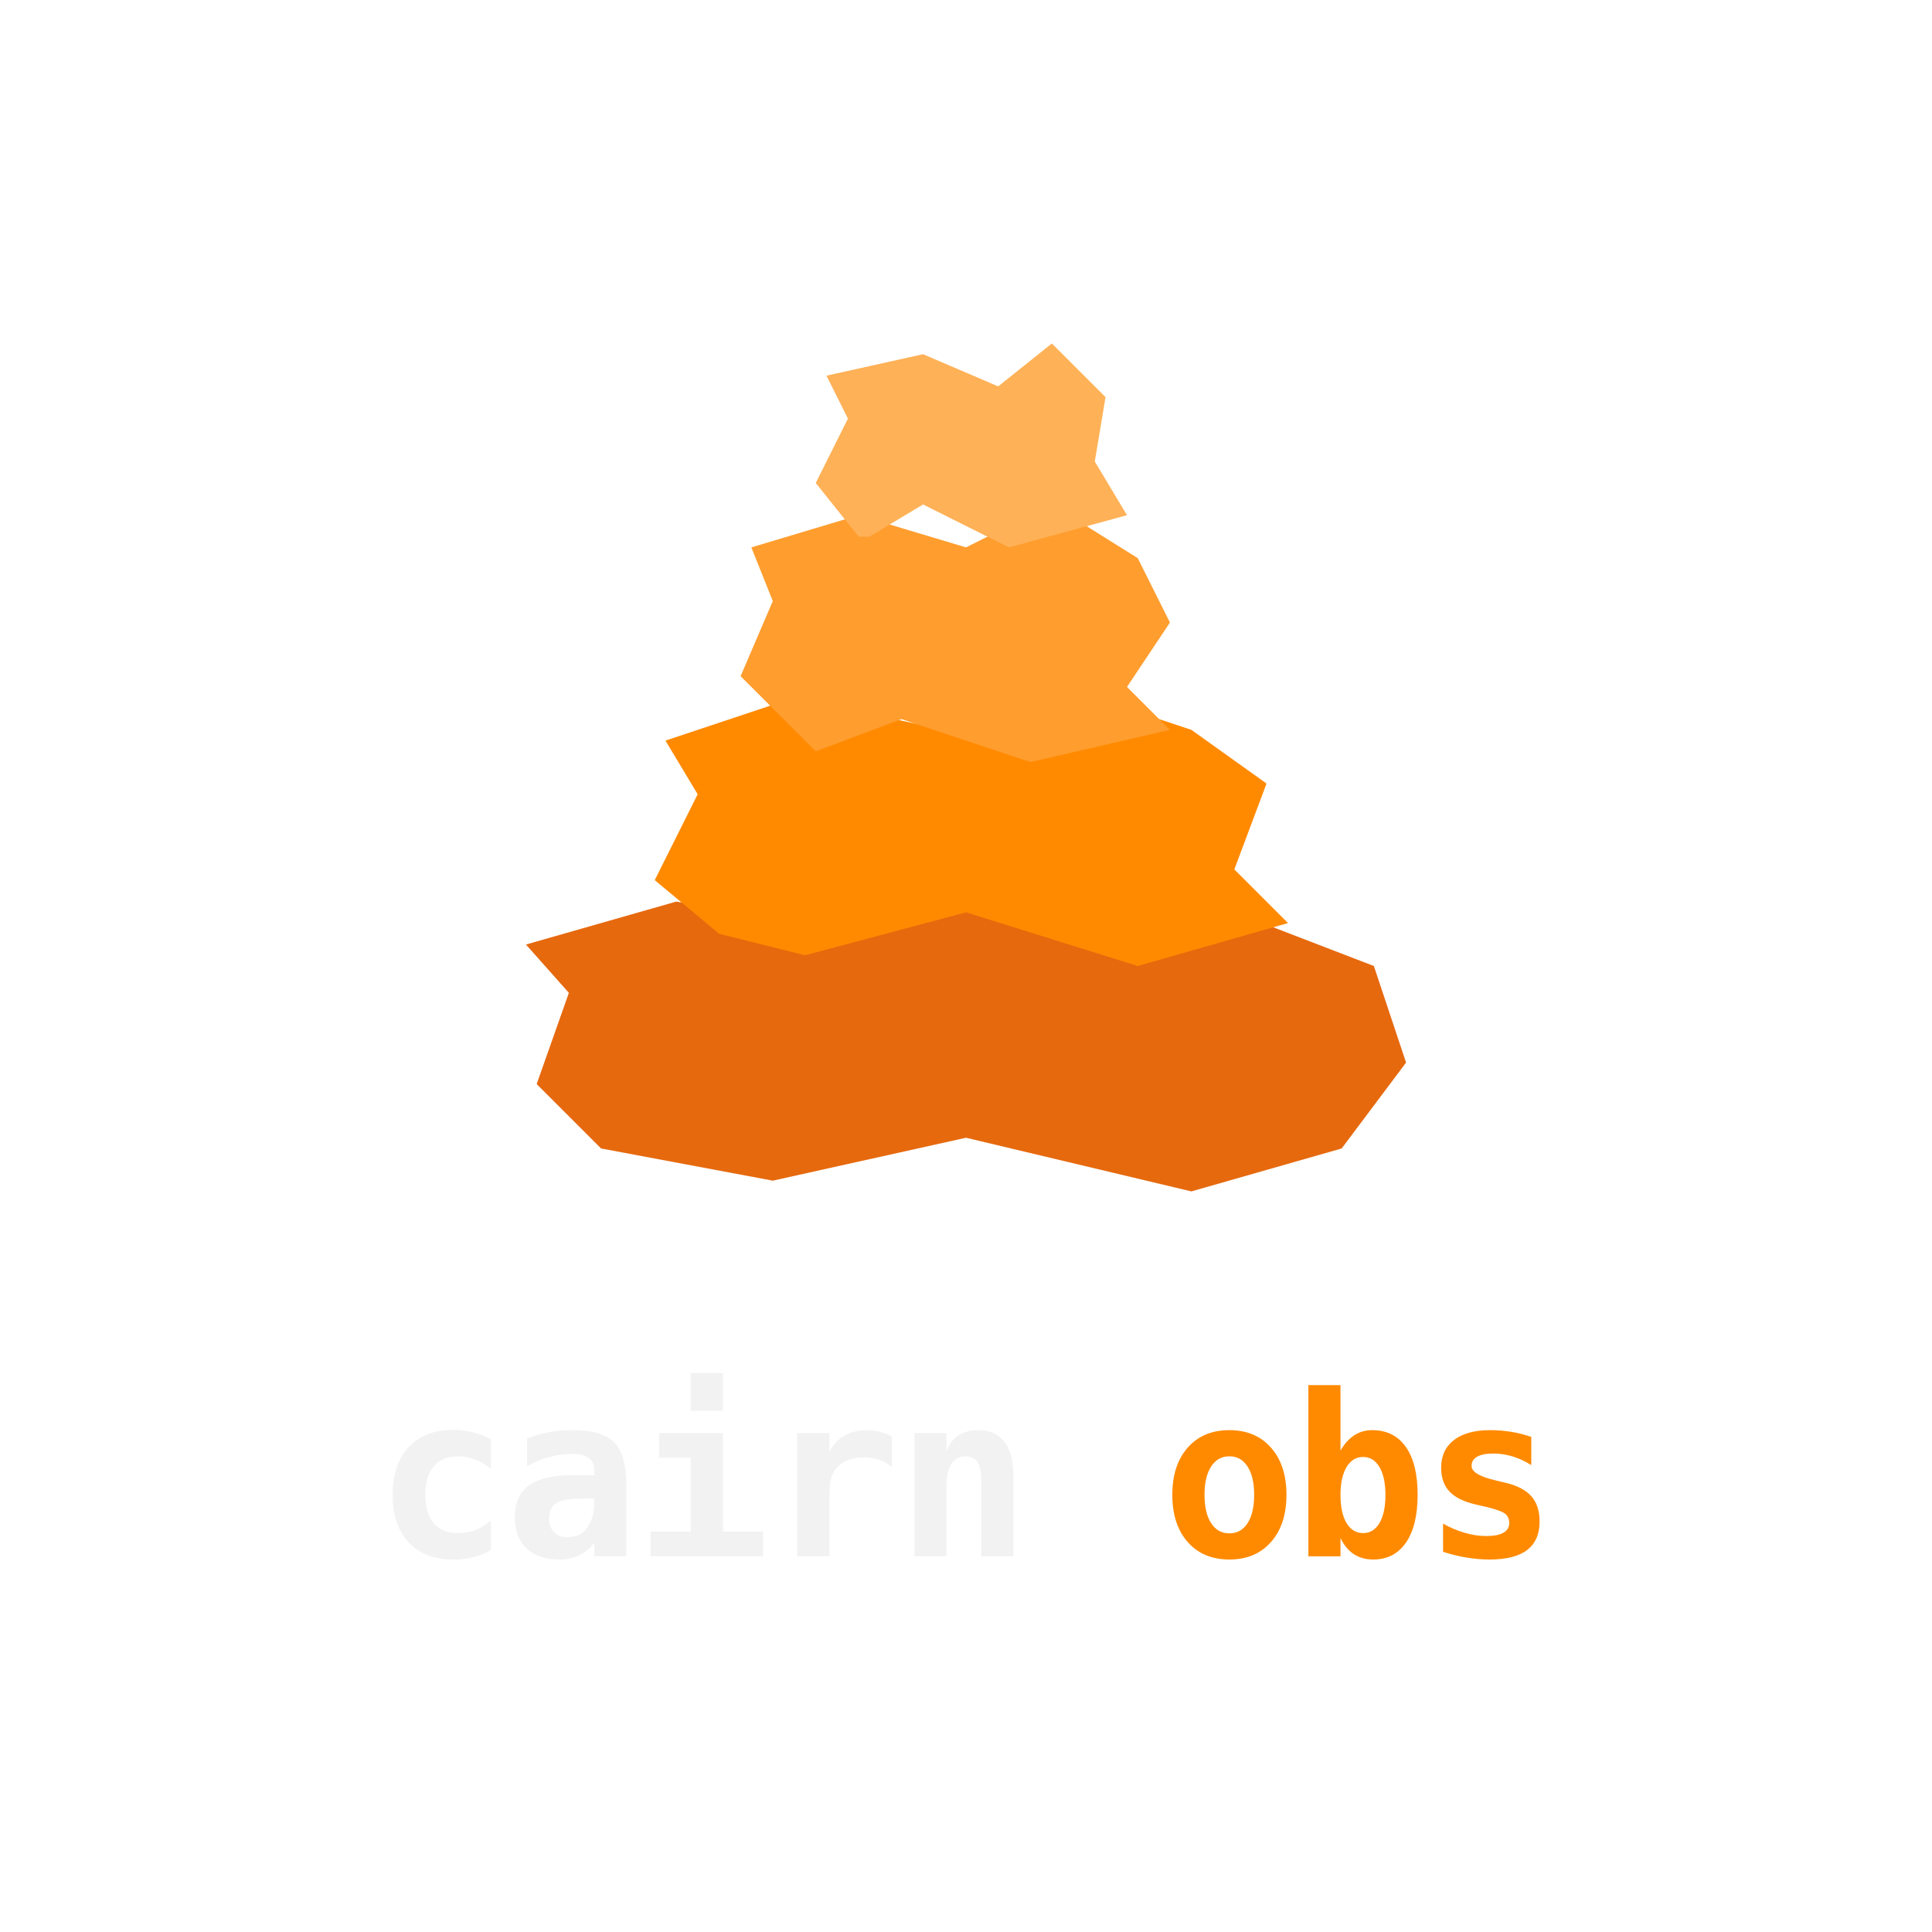
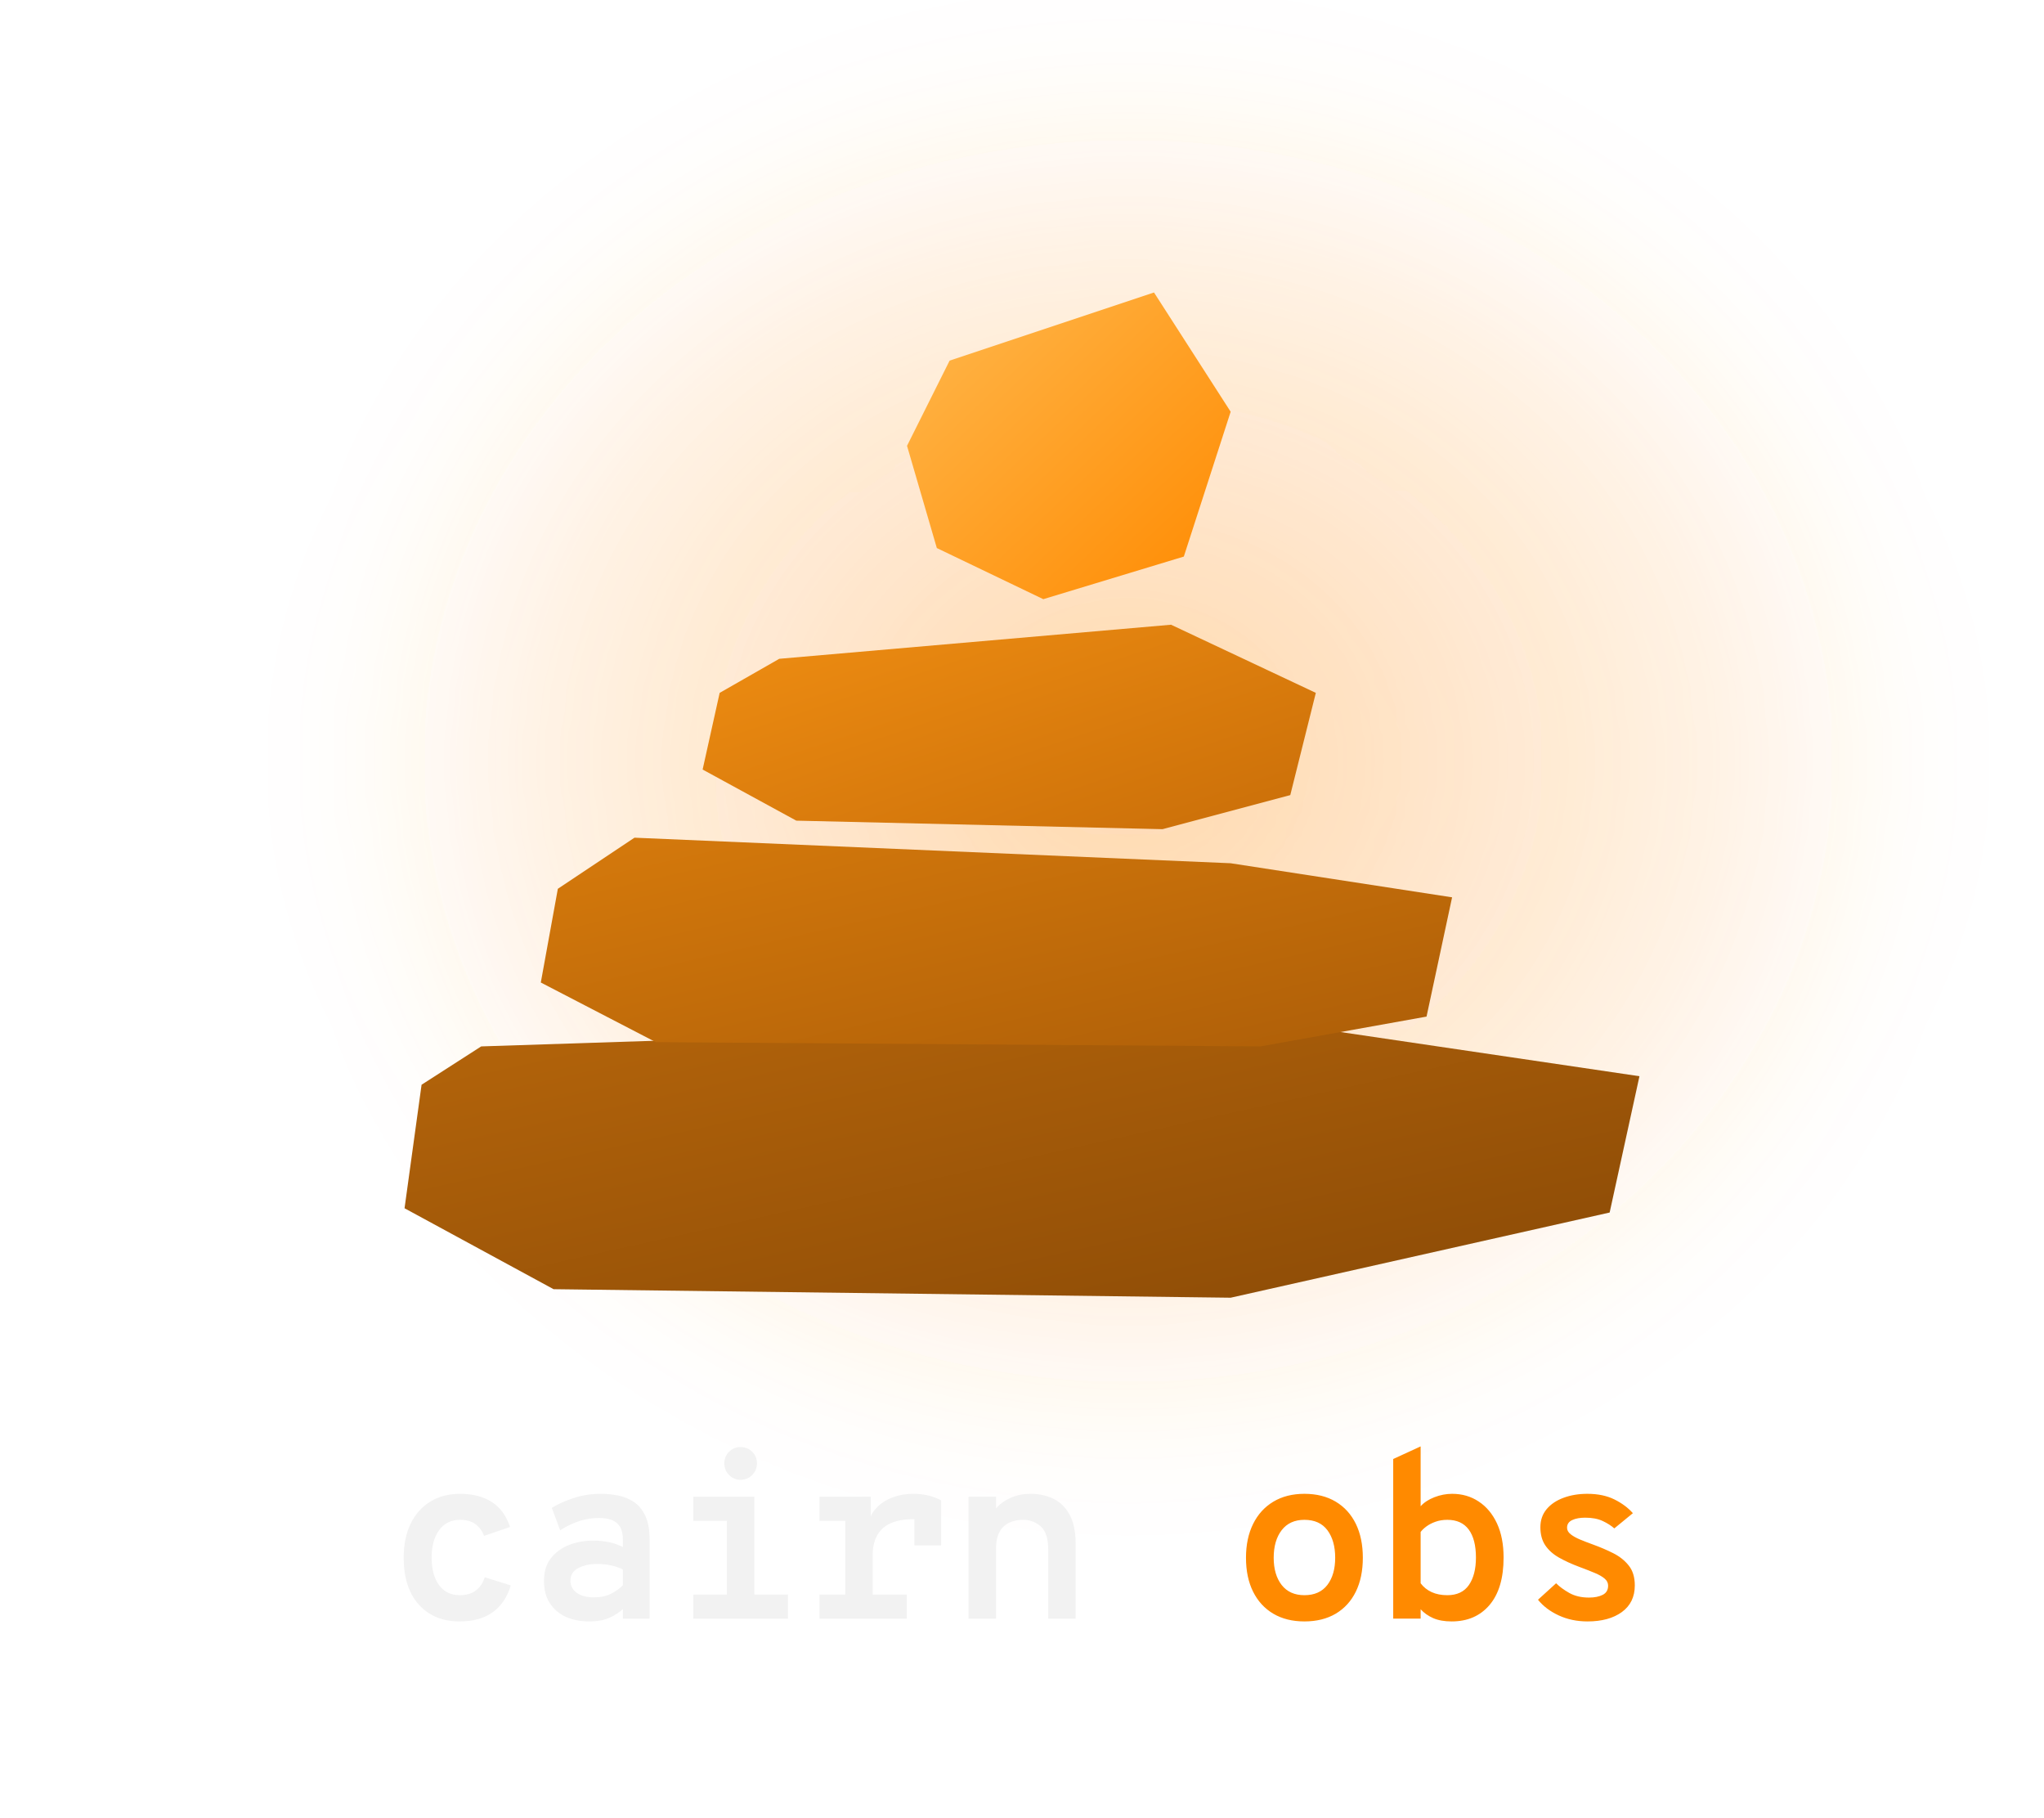
- <svg xmlns="http://www.w3.org/2000/svg" width="360" height="360" viewBox="0 0 360 360">
-   <g transform="translate(80,30) scale(1.0)">
-     <path d="M32,184 L20,172 L26,155 L18,146 L46,138 L82,144 L112,134 L150,140 L176,150 L182,168 L170,184 L142,192 L100,182 L64,190 Z" fill="#E6690E" />
-     <path d="M54,144 L42,134 L50,118 L44,108 L68,100 L96,106 L118,98 L142,106 L156,116 L150,132 L160,142 L132,150 L100,140 L70,148 Z" fill="#FF8A00" />
-     <path d="M68,106 L58,96 L64,82 L60,72 L80,66 L100,72 L116,64 L132,74 L138,86 L130,98 L138,106 L112,112 L88,104 L72,110 Z" fill="#FF9D2E" />
-     <path d="M80,70 L72,60 L78,48 L74,40 L92,36 L106,42 L116,34 L126,44 L124,56 L130,66 L108,72 L92,64 L82,70 Z" fill="#FFB157" />
+ <svg xmlns="http://www.w3.org/2000/svg" width="360" height="320" viewBox="0 0 360 320">
+   <defs>
+     <linearGradient id="s1" x1="0" y1="0" x2="1" y2="1">
+       <stop offset="0" stop-color="#B5650B" />
+       <stop offset="1" stop-color="#8A4A06" />
+     </linearGradient>
+     <linearGradient id="s2" x1="0" y1="0" x2="1" y2="1">
+       <stop offset="0" stop-color="#D67A0C" />
+       <stop offset="1" stop-color="#AD5E08" />
+     </linearGradient>
+     <linearGradient id="s3" x1="0" y1="0" x2="1" y2="1">
+       <stop offset="0" stop-color="#F08E12" />
+       <stop offset="1" stop-color="#C96E09" />
+     </linearGradient>
+     <linearGradient id="s4" x1="0" y1="0" x2="1" y2="1">
+       <stop offset="0" stop-color="#FFB84D" />
+       <stop offset="1" stop-color="#FF8A00" />
+     </linearGradient>
+     <radialGradient id="glow" cx="0.5" cy="0.5" r="0.6">
+       <stop offset="0" stop-color="#FF9A2E" stop-opacity="0.4" />
+       <stop offset="1" stop-color="#FF9A2E" stop-opacity="0" />
+     </radialGradient>
+     <filter id="blur" x="-50%" y="-50%" width="200%" height="200%">
+       <feGaussianBlur stdDeviation="18" />
+     </filter>
+   </defs>
+   <g transform="translate(48.75,-38.5) scale(0.75)">
+     <ellipse cx="200" cy="230" rx="170" ry="150" fill="url(#glow)" filter="url(#blur)" />
+     <polygon points="48,297 232,291 320,304 313,336 224,356 65,354 30,335 34,306" fill="url(#s1)" />
+     <polygon points="84,248 224,254 276,262 270,290 231,297 89,296 62,282 66,260" fill="url(#s2)" />
+     <polygon points="118,206 210,198 244,214 238,238 208,246 122,244 100,232 104,214" fill="url(#s3)" />
+     <polygon points="158,136 206,120 224,148 213,182 180,192 155,180 148,156" fill="url(#s4)" />
  </g>
-   <text x="180" y="290" font-family="'JetBrains Mono','Fira Code',ui-monospace,monospace" font-size="42" font-weight="700" fill="#F2F2F2" letter-spacing="-1" text-anchor="middle">cairn <tspan fill="#FF8A00">obs</tspan>
-   </text>
+   <path fill="#F2F2F2" d="M80.93 285.5Q76.44 285.5 73.77 282.54Q71.1 279.58 71.1 274.29Q71.1 270.78 72.34 268.26Q73.58 265.74 75.81 264.39Q78.03 263.03 81.02 263.03Q84.35 263.03 86.59 264.45Q88.83 265.87 89.84 268.87L85.26 270.43Q84.8 269.19 83.78 268.4Q82.76 267.61 81.06 267.61Q78.64 267.61 77.33 269.44Q76.02 271.27 76.02 274.29Q76.02 277.33 77.33 279.11Q78.64 280.88 80.97 280.88Q82.72 280.88 83.8 280.06Q84.88 279.25 85.38 277.73L89.96 279.16Q89.02 282.27 86.77 283.89Q84.52 285.5 80.93 285.5ZM103.75 285.5Q101.5 285.5 99.7 284.71Q97.91 283.91 96.86 282.32Q95.81 280.74 95.81 278.36Q95.81 275.89 97.07 274.32Q98.33 272.76 100.29 272.01Q102.25 271.27 104.38 271.27Q106.01 271.27 107.29 271.55Q108.58 271.83 109.71 272.4V271.14Q109.71 269.71 109.21 268.86Q108.7 268.01 107.75 267.64Q106.79 267.28 105.47 267.28Q103.68 267.28 101.93 267.86Q100.18 268.45 98.66 269.46L97.19 265.51Q98.75 264.52 101.02 263.78Q103.28 263.03 105.89 263.03Q107.32 263.03 108.82 263.32Q110.32 263.6 111.59 264.43Q112.86 265.26 113.64 266.87Q114.41 268.47 114.41 271.1V285H109.71V283.32Q108.83 284.16 107.39 284.83Q105.95 285.5 103.75 285.5ZM104.63 281.26Q106.39 281.26 107.64 280.61Q108.89 279.96 109.71 279.12V276.35Q108.83 275.91 107.64 275.64Q106.45 275.38 105.13 275.38Q103.28 275.38 101.88 276.09Q100.47 276.79 100.47 278.36Q100.47 279.64 101.56 280.45Q102.65 281.26 104.63 281.26ZM128.03 285V263.54H132.86V285ZM122.11 285V280.76H138.78V285ZM122.11 267.78V263.54H131.18V267.78ZM130.41 260.56Q129.23 260.56 128.4 259.71Q127.57 258.86 127.57 257.66Q127.57 256.46 128.4 255.63Q129.23 254.8 130.41 254.8Q131.66 254.8 132.49 255.63Q133.32 256.46 133.32 257.66Q133.32 258.86 132.49 259.71Q131.66 260.56 130.41 260.56ZM144.33 285V280.76H148.87V267.78H144.33V263.54H153.36V268.28L153.11 267.65Q153.51 266.33 154.59 265.28Q155.67 264.23 157.28 263.63Q158.89 263.03 160.84 263.03Q162.46 263.03 163.7 263.38Q164.94 263.73 165.75 264.17V272.11H161.05V265.6L163.11 267.7Q162.48 267.59 161.94 267.54Q161.41 267.49 161.05 267.49Q158.4 267.49 156.79 268.25Q155.17 269.02 154.44 270.45Q153.7 271.88 153.7 273.83V280.76H159.71V285ZM170.59 285V263.54H175.42V268.62L174.79 267.19Q174.79 266.25 175.7 265.29Q176.6 264.34 178.12 263.69Q179.64 263.03 181.51 263.03Q183.65 263.03 185.46 263.87Q187.27 264.71 188.36 266.66Q189.45 268.6 189.45 271.9V285H184.62V272.9Q184.62 269.94 183.31 268.78Q182 267.61 180.17 267.61Q178.89 267.61 177.81 268.08Q176.72 268.56 176.07 269.69Q175.42 270.82 175.42 272.82V285Z" />
+   <path fill="#FF8A00" d="M229.74 285.5Q226.57 285.5 224.26 284.14Q221.95 282.77 220.7 280.26Q219.45 277.75 219.45 274.29Q219.45 270.87 220.7 268.34Q221.95 265.81 224.26 264.42Q226.57 263.03 229.74 263.03Q232.94 263.03 235.25 264.41Q237.56 265.79 238.8 268.32Q240.03 270.85 240.03 274.29Q240.03 277.73 238.8 280.25Q237.56 282.77 235.25 284.14Q232.94 285.5 229.74 285.5ZM229.74 280.88Q232.39 280.88 233.78 279.08Q235.16 277.27 235.16 274.29Q235.16 271.29 233.8 269.45Q232.43 267.61 229.74 267.61Q227.14 267.61 225.73 269.44Q224.33 271.27 224.33 274.29Q224.33 277.27 225.73 279.08Q227.14 280.88 229.74 280.88ZM255.67 285.5Q253.76 285.5 252.42 284.92Q251.09 284.33 250.21 283.36V285H245.38V256.9L250.21 254.68V265.22Q251.09 264.23 252.63 263.63Q254.18 263.03 255.75 263.03Q258.4 263.03 260.44 264.39Q262.49 265.74 263.66 268.25Q264.82 270.76 264.82 274.25Q264.82 279.69 262.35 282.6Q259.89 285.5 255.67 285.5ZM254.91 280.88Q257.47 280.88 258.71 279.09Q259.95 277.29 259.95 274.25Q259.95 271.04 258.68 269.32Q257.41 267.61 254.91 267.61Q253.76 267.61 252.82 267.95Q251.89 268.28 251.22 268.78Q250.56 269.27 250.21 269.75V278.78Q250.96 279.79 252.15 280.34Q253.34 280.88 254.91 280.88ZM279.61 285.5Q276.82 285.5 274.53 284.44Q272.24 283.38 270.88 281.68L274.07 278.78Q274.95 279.67 276.4 280.49Q277.85 281.3 279.87 281.3Q281.32 281.3 282.27 280.82Q283.23 280.34 283.23 279.2Q283.23 278.49 282.64 277.98Q282.05 277.46 280.92 276.98Q279.78 276.5 278.14 275.89Q276.11 275.13 274.56 274.25Q273.02 273.37 272.16 272.1Q271.3 270.82 271.3 268.91Q271.3 267.05 272.4 265.73Q273.5 264.42 275.38 263.73Q277.26 263.03 279.57 263.03Q282.34 263.03 284.34 264.02Q286.33 265.01 287.59 266.44L284.32 269.12Q283.5 268.39 282.26 267.81Q281.02 267.23 279.19 267.23Q277.81 267.23 276.91 267.65Q276 268.07 276 269Q276 269.65 276.62 270.14Q277.24 270.64 278.29 271.08Q279.34 271.52 280.62 271.98Q282.47 272.65 284.14 273.49Q285.81 274.33 286.87 275.67Q287.93 277 287.93 279.16Q287.93 282.19 285.65 283.85Q283.37 285.5 279.61 285.5Z" />
</svg>
